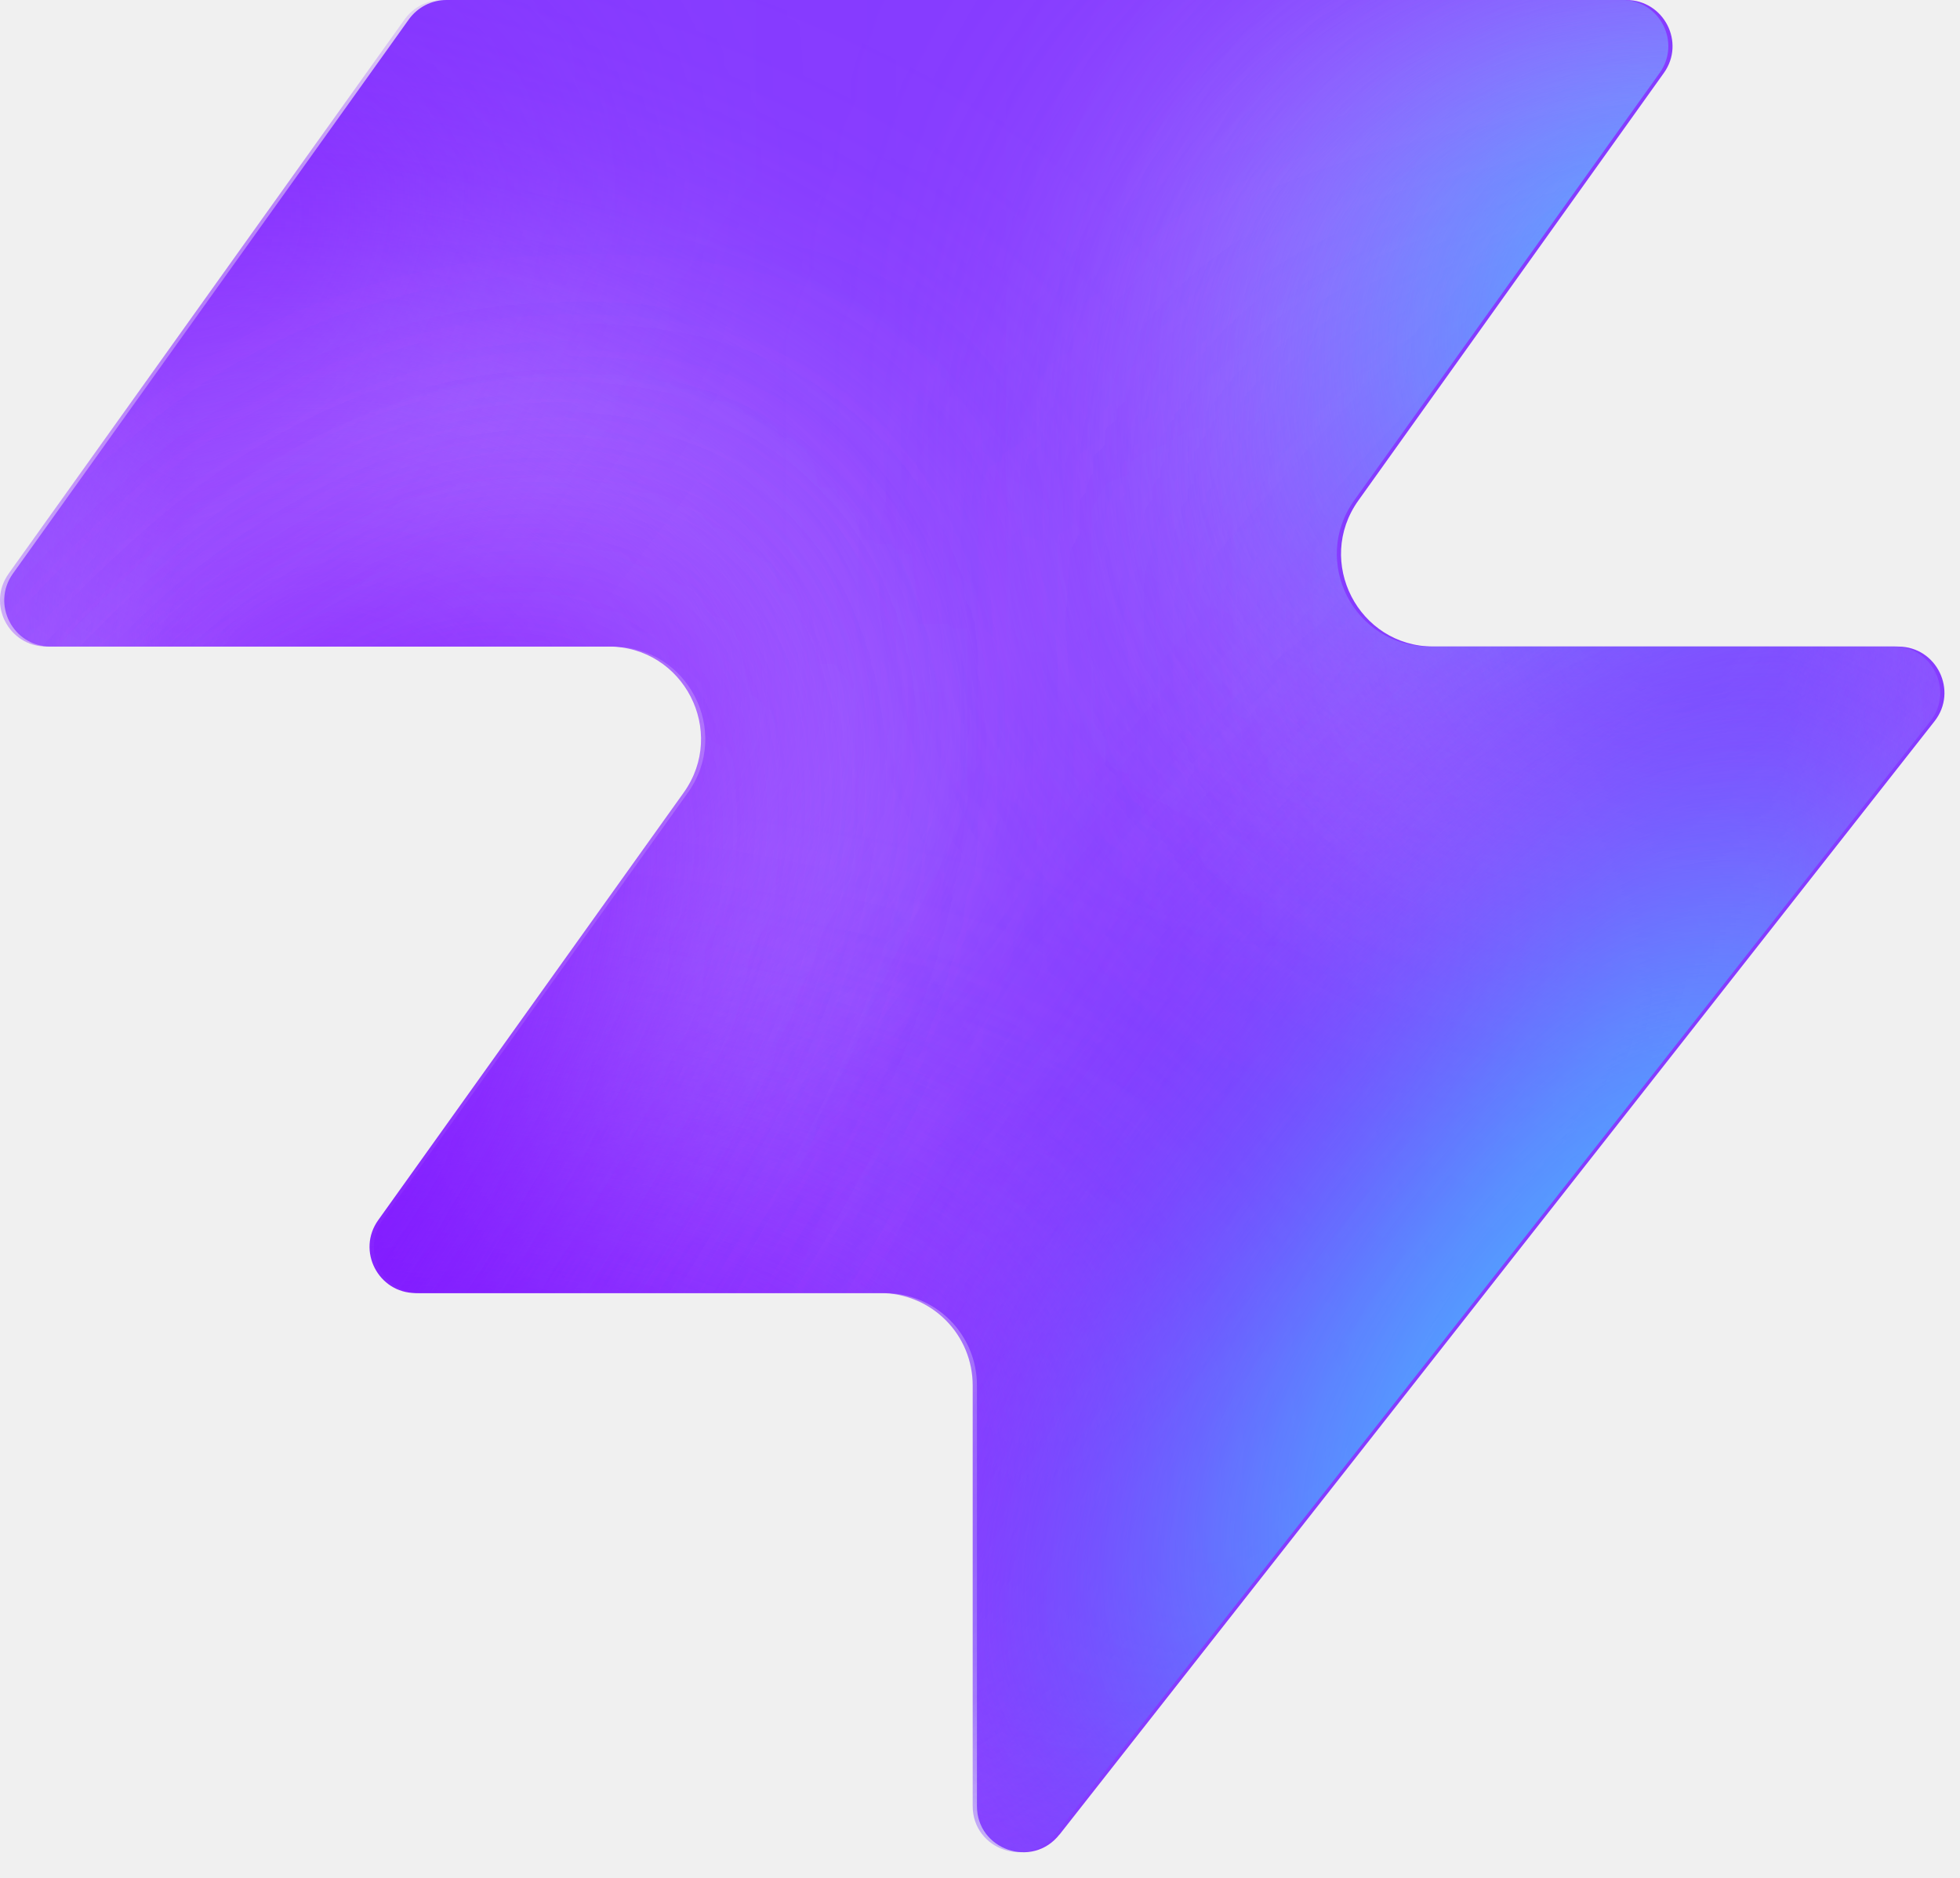
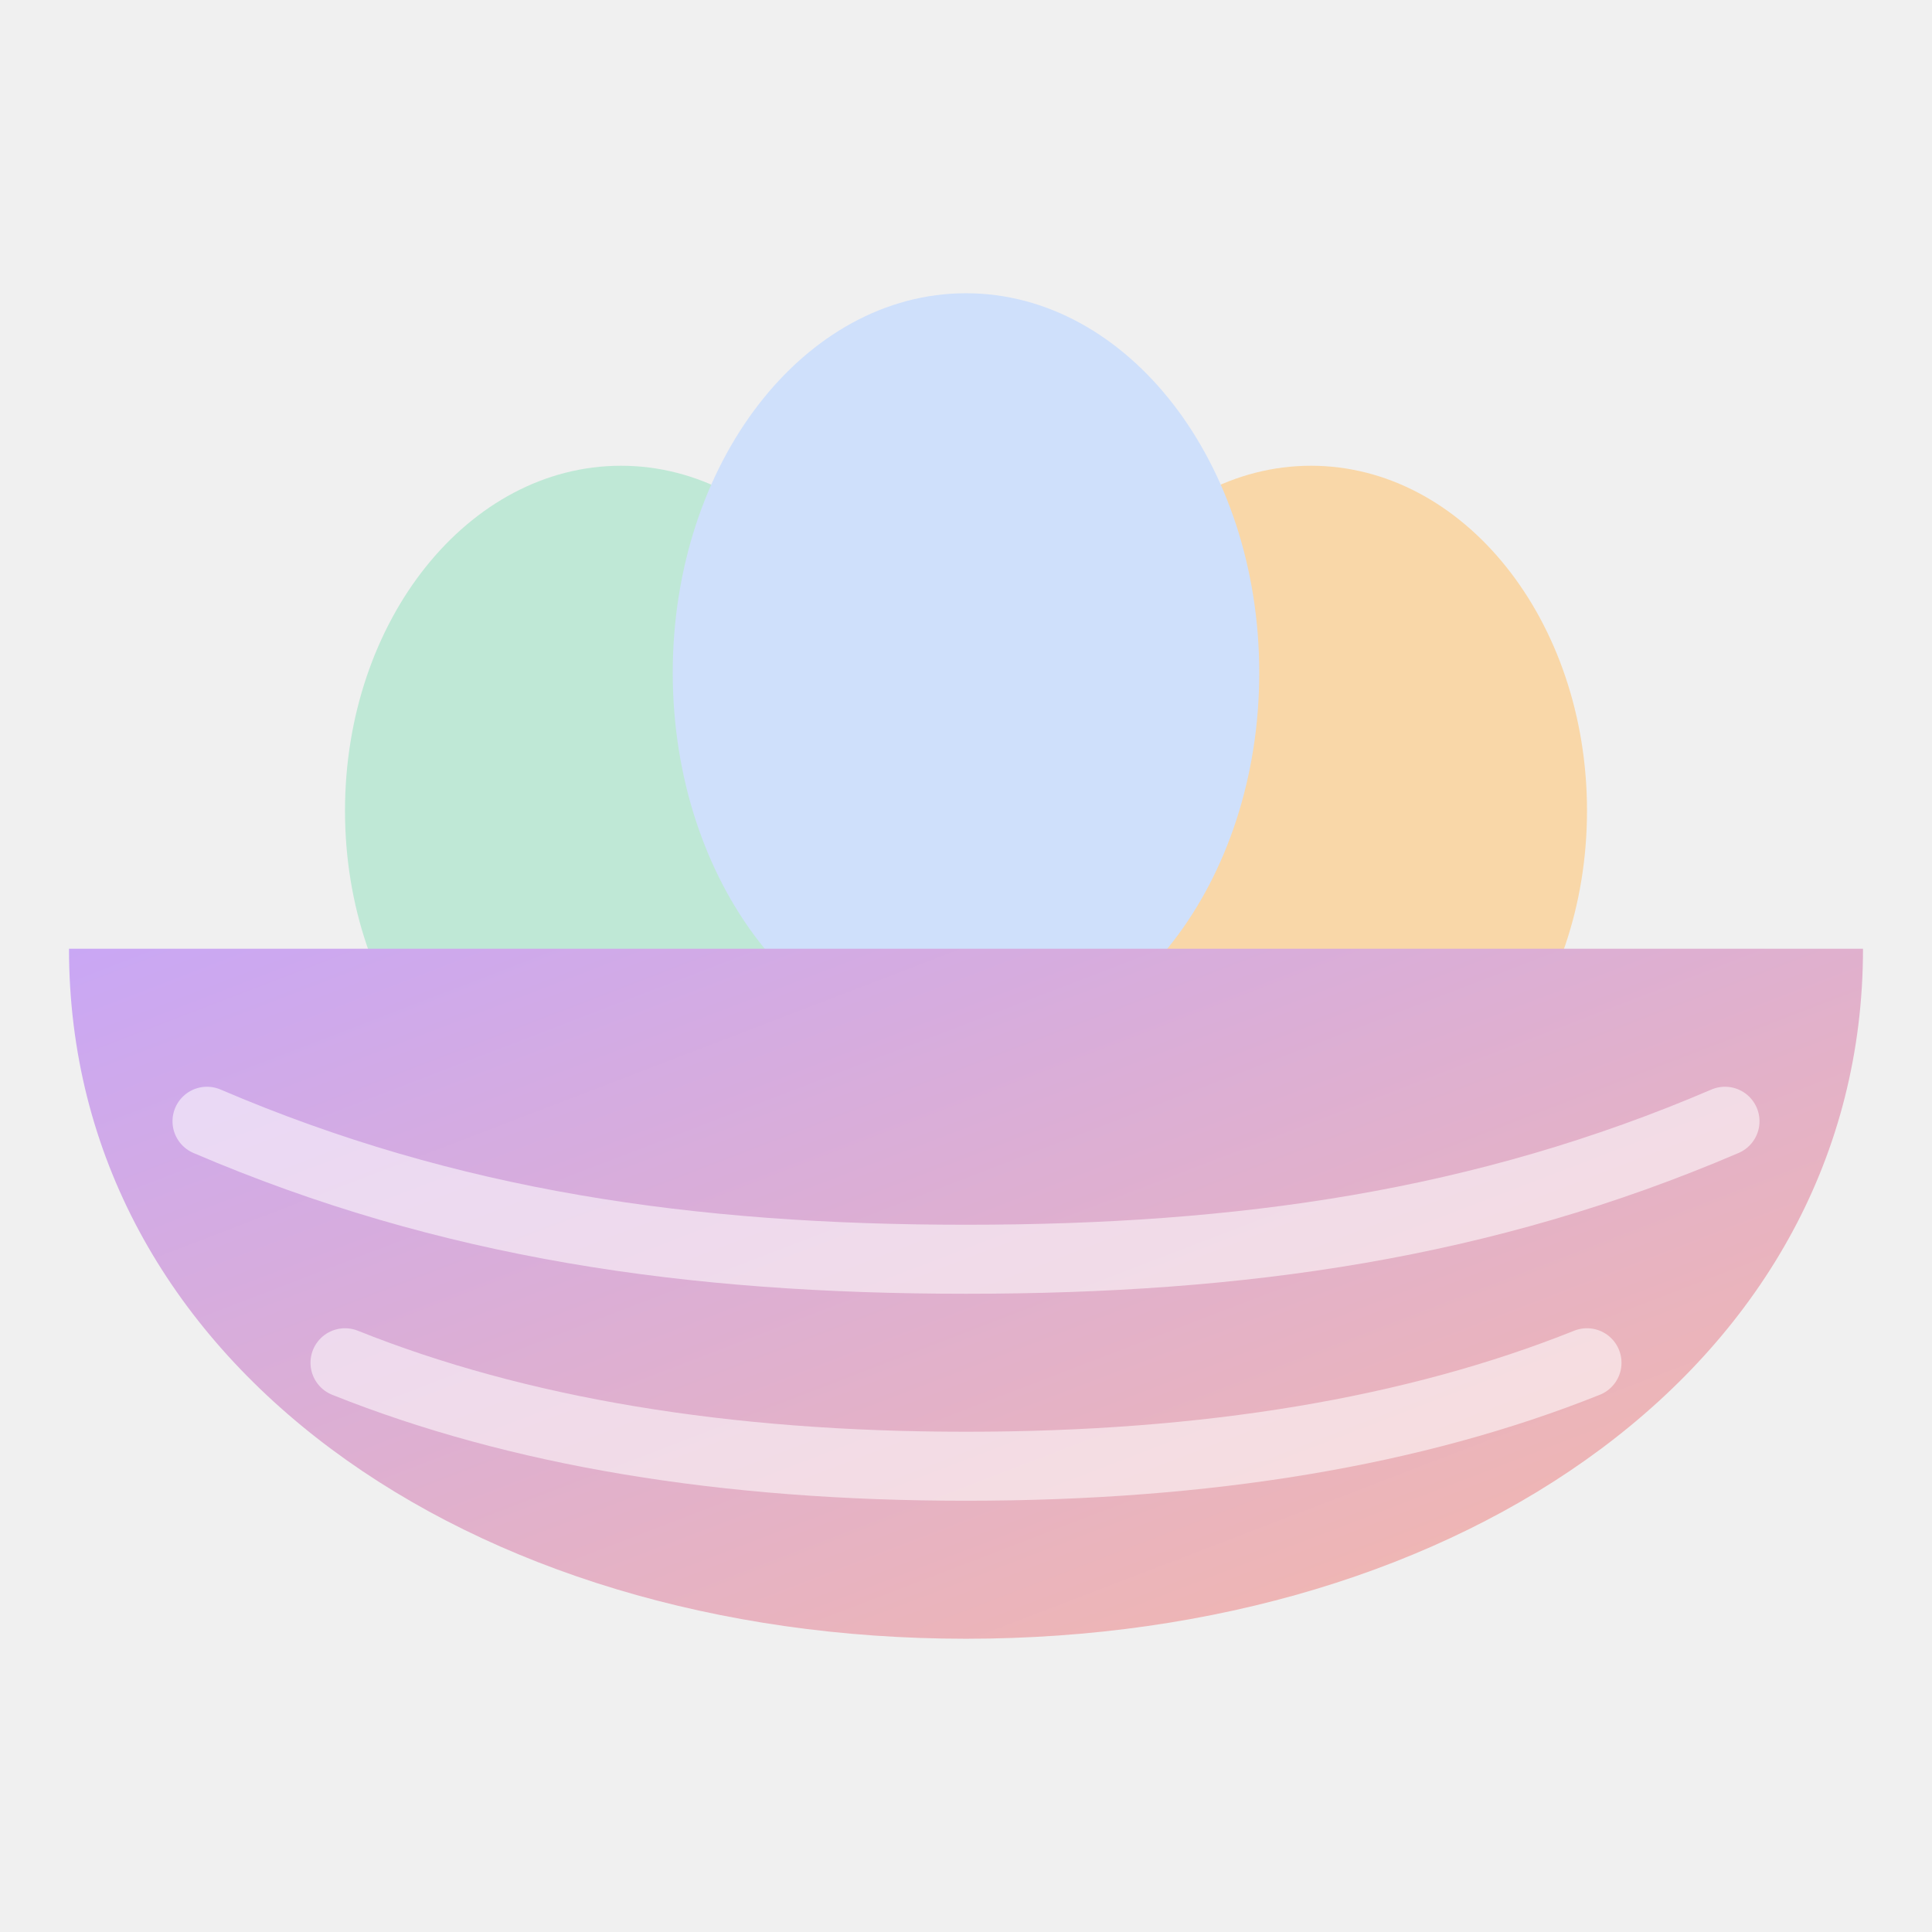
- <svg xmlns="http://www.w3.org/2000/svg" width="48" height="46" fill="none" viewBox="0 0 48 46">
-   <path fill="#863bff" d="M25.946 44.938c-.664.845-2.021.375-2.021-.698V33.937a2.26 2.26 0 0 0-2.262-2.262H10.287c-.92 0-1.456-1.04-.92-1.788l7.48-10.471c1.07-1.497 0-3.578-1.842-3.578H1.237c-.92 0-1.456-1.04-.92-1.788L10.013.474c.214-.297.556-.474.92-.474h28.894c.92 0 1.456 1.04.92 1.788l-7.48 10.471c-1.07 1.498 0 3.579 1.842 3.579h11.377c.943 0 1.473 1.088.89 1.83L25.947 44.94z" style="fill:#863bff;fill:color(display-p3 .525 .23 1);fill-opacity:1" />
-   <mask id="a" width="48" height="46" x="0" y="0" maskUnits="userSpaceOnUse" style="mask-type:alpha">
-     <path fill="#000" d="M25.842 44.938c-.664.844-2.021.375-2.021-.698V33.937a2.26 2.26 0 0 0-2.262-2.262H10.183c-.92 0-1.456-1.04-.92-1.788l7.48-10.471c1.07-1.498 0-3.579-1.842-3.579H1.133c-.92 0-1.456-1.04-.92-1.787L9.91.473c.214-.297.556-.474.92-.474h28.894c.92 0 1.456 1.04.92 1.788l-7.48 10.471c-1.07 1.498 0 3.578 1.842 3.578h11.377c.943 0 1.473 1.088.89 1.832L25.843 44.94z" style="fill:#000;fill-opacity:1" />
-   </mask>
-   <g mask="url(#a)">
-     <g filter="url(#b)">
-       <ellipse cx="5.508" cy="14.704" fill="#ede6ff" rx="5.508" ry="14.704" style="fill:#ede6ff;fill:color(display-p3 .927 .903 1);fill-opacity:1" transform="matrix(.00324 1 1 -.00324 -4.47 31.516)" />
-     </g>
-     <g filter="url(#c)">
-       <ellipse cx="10.399" cy="29.851" fill="#ede6ff" rx="10.399" ry="29.851" style="fill:#ede6ff;fill:color(display-p3 .927 .903 1);fill-opacity:1" transform="matrix(.00324 1 1 -.00324 -39.328 7.883)" />
-     </g>
-     <g filter="url(#d)">
-       <ellipse cx="5.508" cy="30.487" fill="#7e14ff" rx="5.508" ry="30.487" style="fill:#7e14ff;fill:color(display-p3 .492 .077 1);fill-opacity:1" transform="rotate(89.814 -25.913 -14.639)scale(1 -1)" />
-     </g>
-     <g filter="url(#e)">
-       <ellipse cx="5.508" cy="30.599" fill="#7e14ff" rx="5.508" ry="30.599" style="fill:#7e14ff;fill:color(display-p3 .492 .077 1);fill-opacity:1" transform="rotate(89.814 -32.644 -3.334)scale(1 -1)" />
-     </g>
-     <g filter="url(#f)">
-       <ellipse cx="5.508" cy="30.599" fill="#7e14ff" rx="5.508" ry="30.599" style="fill:#7e14ff;fill:color(display-p3 .492 .077 1);fill-opacity:1" transform="matrix(.00324 1 1 -.00324 -34.34 30.47)" />
-     </g>
-     <g filter="url(#g)">
-       <ellipse cx="14.072" cy="22.078" fill="#ede6ff" rx="14.072" ry="22.078" style="fill:#ede6ff;fill:color(display-p3 .927 .903 1);fill-opacity:1" transform="rotate(93.35 24.506 48.493)scale(-1 1)" />
-     </g>
-     <g filter="url(#h)">
-       <ellipse cx="3.47" cy="21.501" fill="#7e14ff" rx="3.47" ry="21.501" style="fill:#7e14ff;fill:color(display-p3 .492 .077 1);fill-opacity:1" transform="rotate(89.009 28.708 47.59)scale(-1 1)" />
-     </g>
-     <g filter="url(#i)">
-       <ellipse cx="3.47" cy="21.501" fill="#7e14ff" rx="3.47" ry="21.501" style="fill:#7e14ff;fill:color(display-p3 .492 .077 1);fill-opacity:1" transform="rotate(89.009 28.708 47.59)scale(-1 1)" />
-     </g>
-     <g filter="url(#j)">
-       <ellipse cx=".387" cy="8.972" fill="#7e14ff" rx="4.407" ry="29.108" style="fill:#7e14ff;fill:color(display-p3 .492 .077 1);fill-opacity:1" transform="rotate(39.51 .387 8.972)" />
-     </g>
-     <g filter="url(#k)">
-       <ellipse cx="47.523" cy="-6.092" fill="#7e14ff" rx="4.407" ry="29.108" style="fill:#7e14ff;fill:color(display-p3 .492 .077 1);fill-opacity:1" transform="rotate(37.892 47.523 -6.092)" />
-     </g>
-     <g filter="url(#l)">
-       <ellipse cx="41.412" cy="6.333" fill="#47bfff" rx="5.971" ry="9.665" style="fill:#47bfff;fill:color(display-p3 .28 .748 1);fill-opacity:1" transform="rotate(37.892 41.412 6.333)" />
-     </g>
-     <g filter="url(#m)">
-       <ellipse cx="-1.879" cy="38.332" fill="#7e14ff" rx="4.407" ry="29.108" style="fill:#7e14ff;fill:color(display-p3 .492 .077 1);fill-opacity:1" transform="rotate(37.892 -1.88 38.332)" />
-     </g>
-     <g filter="url(#n)">
-       <ellipse cx="-1.879" cy="38.332" fill="#7e14ff" rx="4.407" ry="29.108" style="fill:#7e14ff;fill:color(display-p3 .492 .077 1);fill-opacity:1" transform="rotate(37.892 -1.88 38.332)" />
-     </g>
-     <g filter="url(#o)">
-       <ellipse cx="35.651" cy="29.907" fill="#7e14ff" rx="4.407" ry="29.108" style="fill:#7e14ff;fill:color(display-p3 .492 .077 1);fill-opacity:1" transform="rotate(37.892 35.651 29.907)" />
-     </g>
-     <g filter="url(#p)">
-       <ellipse cx="38.418" cy="32.4" fill="#47bfff" rx="5.971" ry="15.297" style="fill:#47bfff;fill:color(display-p3 .28 .748 1);fill-opacity:1" transform="rotate(37.892 38.418 32.4)" />
-     </g>
-   </g>
+ <svg xmlns="http://www.w3.org/2000/svg" viewBox="4 6.5 56 56" width="64" height="64">
  <defs>
-     <filter id="b" width="60.045" height="41.654" x="-19.77" y="16.149" color-interpolation-filters="sRGB" filterUnits="userSpaceOnUse">
-       <feFlood flood-opacity="0" result="BackgroundImageFix" />
-       <feBlend in="SourceGraphic" in2="BackgroundImageFix" result="shape" />
-       <feGaussianBlur result="effect1_foregroundBlur_2002_17158" stdDeviation="7.659" />
-     </filter>
-     <filter id="c" width="90.34" height="51.437" x="-54.613" y="-7.533" color-interpolation-filters="sRGB" filterUnits="userSpaceOnUse">
-       <feFlood flood-opacity="0" result="BackgroundImageFix" />
-       <feBlend in="SourceGraphic" in2="BackgroundImageFix" result="shape" />
-       <feGaussianBlur result="effect1_foregroundBlur_2002_17158" stdDeviation="7.659" />
-     </filter>
-     <filter id="d" width="79.355" height="29.4" x="-49.64" y="2.03" color-interpolation-filters="sRGB" filterUnits="userSpaceOnUse">
-       <feFlood flood-opacity="0" result="BackgroundImageFix" />
-       <feBlend in="SourceGraphic" in2="BackgroundImageFix" result="shape" />
-       <feGaussianBlur result="effect1_foregroundBlur_2002_17158" stdDeviation="4.596" />
-     </filter>
-     <filter id="e" width="79.579" height="29.4" x="-45.045" y="20.029" color-interpolation-filters="sRGB" filterUnits="userSpaceOnUse">
-       <feFlood flood-opacity="0" result="BackgroundImageFix" />
-       <feBlend in="SourceGraphic" in2="BackgroundImageFix" result="shape" />
-       <feGaussianBlur result="effect1_foregroundBlur_2002_17158" stdDeviation="4.596" />
-     </filter>
-     <filter id="f" width="79.579" height="29.4" x="-43.513" y="21.178" color-interpolation-filters="sRGB" filterUnits="userSpaceOnUse">
-       <feFlood flood-opacity="0" result="BackgroundImageFix" />
-       <feBlend in="SourceGraphic" in2="BackgroundImageFix" result="shape" />
-       <feGaussianBlur result="effect1_foregroundBlur_2002_17158" stdDeviation="4.596" />
-     </filter>
-     <filter id="g" width="74.749" height="58.852" x="15.756" y="-17.901" color-interpolation-filters="sRGB" filterUnits="userSpaceOnUse">
-       <feFlood flood-opacity="0" result="BackgroundImageFix" />
-       <feBlend in="SourceGraphic" in2="BackgroundImageFix" result="shape" />
-       <feGaussianBlur result="effect1_foregroundBlur_2002_17158" stdDeviation="7.659" />
-     </filter>
-     <filter id="h" width="61.377" height="25.362" x="23.548" y="2.284" color-interpolation-filters="sRGB" filterUnits="userSpaceOnUse">
-       <feFlood flood-opacity="0" result="BackgroundImageFix" />
-       <feBlend in="SourceGraphic" in2="BackgroundImageFix" result="shape" />
-       <feGaussianBlur result="effect1_foregroundBlur_2002_17158" stdDeviation="4.596" />
-     </filter>
-     <filter id="i" width="61.377" height="25.362" x="23.548" y="2.284" color-interpolation-filters="sRGB" filterUnits="userSpaceOnUse">
-       <feFlood flood-opacity="0" result="BackgroundImageFix" />
-       <feBlend in="SourceGraphic" in2="BackgroundImageFix" result="shape" />
-       <feGaussianBlur result="effect1_foregroundBlur_2002_17158" stdDeviation="4.596" />
-     </filter>
-     <filter id="j" width="56.045" height="63.649" x="-27.636" y="-22.853" color-interpolation-filters="sRGB" filterUnits="userSpaceOnUse">
-       <feFlood flood-opacity="0" result="BackgroundImageFix" />
-       <feBlend in="SourceGraphic" in2="BackgroundImageFix" result="shape" />
-       <feGaussianBlur result="effect1_foregroundBlur_2002_17158" stdDeviation="4.596" />
-     </filter>
-     <filter id="k" width="54.814" height="64.646" x="20.116" y="-38.415" color-interpolation-filters="sRGB" filterUnits="userSpaceOnUse">
-       <feFlood flood-opacity="0" result="BackgroundImageFix" />
-       <feBlend in="SourceGraphic" in2="BackgroundImageFix" result="shape" />
-       <feGaussianBlur result="effect1_foregroundBlur_2002_17158" stdDeviation="4.596" />
-     </filter>
-     <filter id="l" width="33.541" height="35.313" x="24.641" y="-11.323" color-interpolation-filters="sRGB" filterUnits="userSpaceOnUse">
-       <feFlood flood-opacity="0" result="BackgroundImageFix" />
-       <feBlend in="SourceGraphic" in2="BackgroundImageFix" result="shape" />
-       <feGaussianBlur result="effect1_foregroundBlur_2002_17158" stdDeviation="4.596" />
-     </filter>
-     <filter id="m" width="54.814" height="64.646" x="-29.286" y="6.009" color-interpolation-filters="sRGB" filterUnits="userSpaceOnUse">
-       <feFlood flood-opacity="0" result="BackgroundImageFix" />
-       <feBlend in="SourceGraphic" in2="BackgroundImageFix" result="shape" />
-       <feGaussianBlur result="effect1_foregroundBlur_2002_17158" stdDeviation="4.596" />
-     </filter>
-     <filter id="n" width="54.814" height="64.646" x="-29.286" y="6.009" color-interpolation-filters="sRGB" filterUnits="userSpaceOnUse">
-       <feFlood flood-opacity="0" result="BackgroundImageFix" />
-       <feBlend in="SourceGraphic" in2="BackgroundImageFix" result="shape" />
-       <feGaussianBlur result="effect1_foregroundBlur_2002_17158" stdDeviation="4.596" />
-     </filter>
-     <filter id="o" width="54.814" height="64.646" x="8.244" y="-2.416" color-interpolation-filters="sRGB" filterUnits="userSpaceOnUse">
-       <feFlood flood-opacity="0" result="BackgroundImageFix" />
-       <feBlend in="SourceGraphic" in2="BackgroundImageFix" result="shape" />
-       <feGaussianBlur result="effect1_foregroundBlur_2002_17158" stdDeviation="4.596" />
-     </filter>
-     <filter id="p" width="39.409" height="43.623" x="18.713" y="10.588" color-interpolation-filters="sRGB" filterUnits="userSpaceOnUse">
-       <feFlood flood-opacity="0" result="BackgroundImageFix" />
-       <feBlend in="SourceGraphic" in2="BackgroundImageFix" result="shape" />
-       <feGaussianBlur result="effect1_foregroundBlur_2002_17158" stdDeviation="4.596" />
-     </filter>
+     <linearGradient id="hn-nest" x1="0" x2="1" y1="0" y2="1">
+       <stop offset="0" stop-color="#c9a7f5" />
+       <stop offset="1" stop-color="#f7b9a6" />
+     </linearGradient>
  </defs>
+   <ellipse cx="22" cy="30" rx="8" ry="10" fill="#bfe8d6" />
+   <ellipse cx="42" cy="30" rx="8" ry="10" fill="#f9d7a8" />
+   <ellipse cx="32" cy="26" rx="8.5" ry="11" fill="#cfe0fb" />
+   <path d="M6 34c0 12 11.6 20 26 20s26-8 26-20H6z" fill="url(#hn-nest)" />
+   <path d="M10 39c7 3 14 4 22 4s15-1 22-4M14 46c5 2 11 3 18 3s13-1 18-3" stroke="#fff" stroke-opacity=".55" stroke-width="2" fill="none" stroke-linecap="round" />
</svg>
